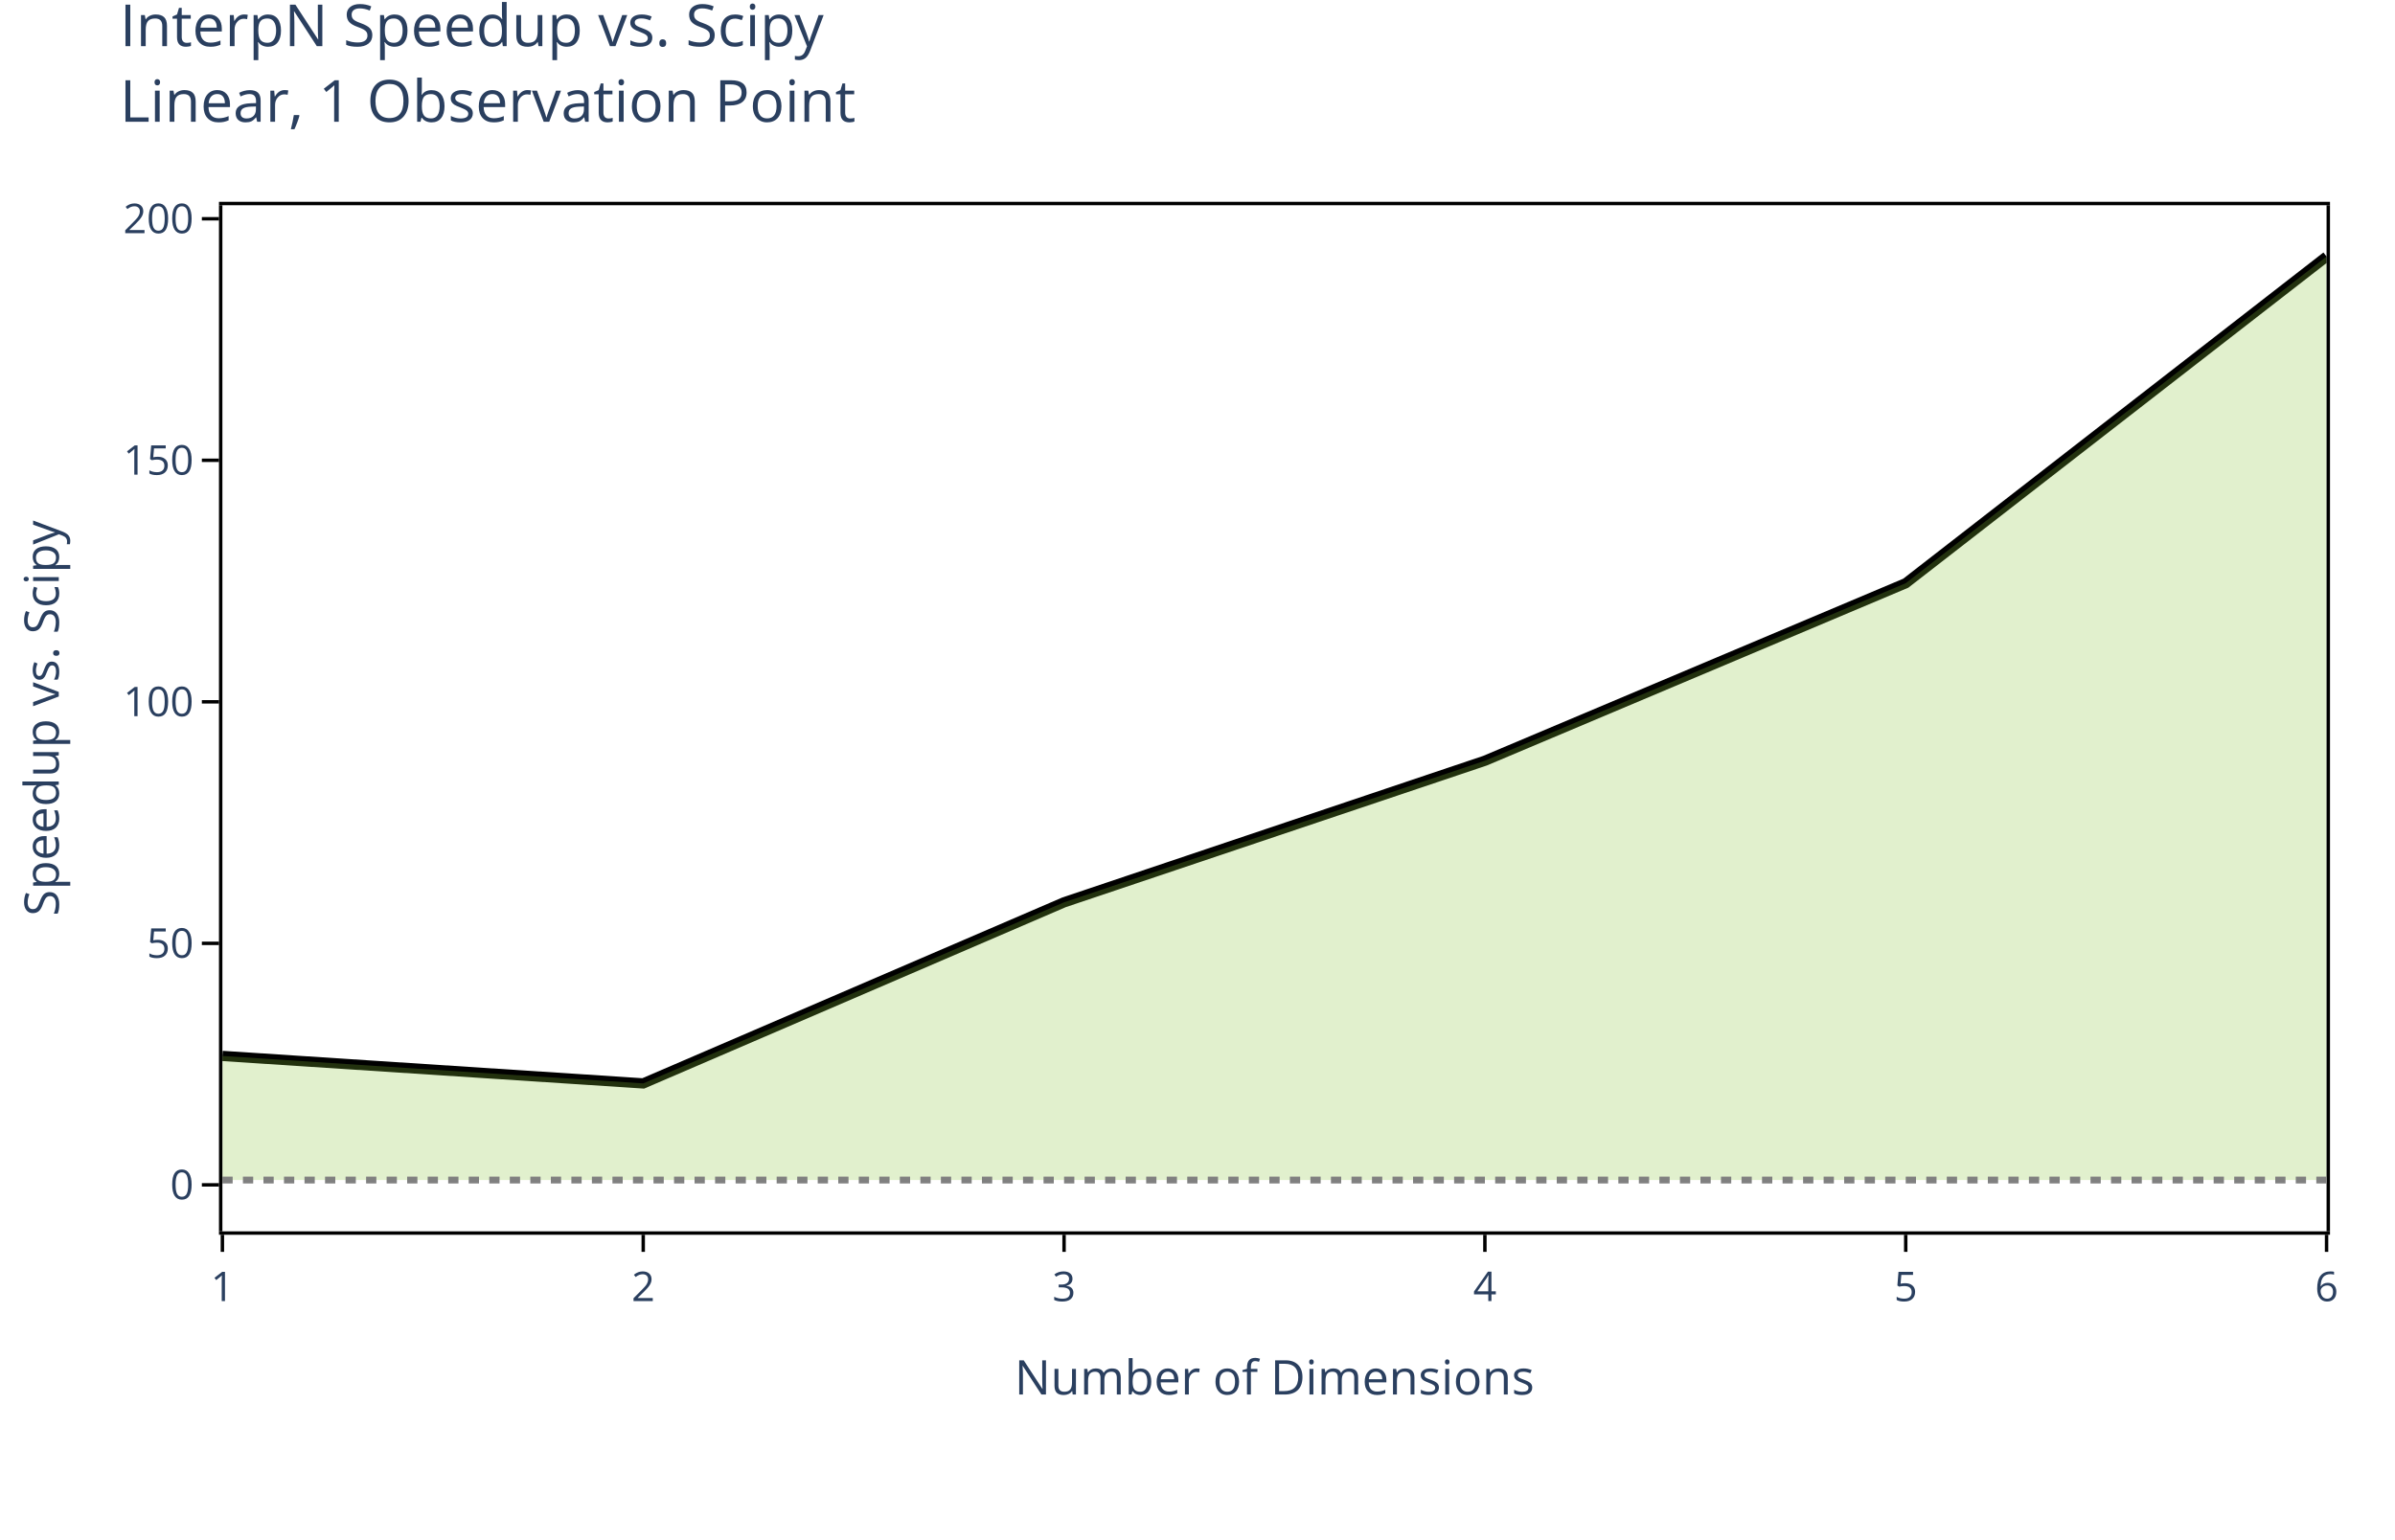
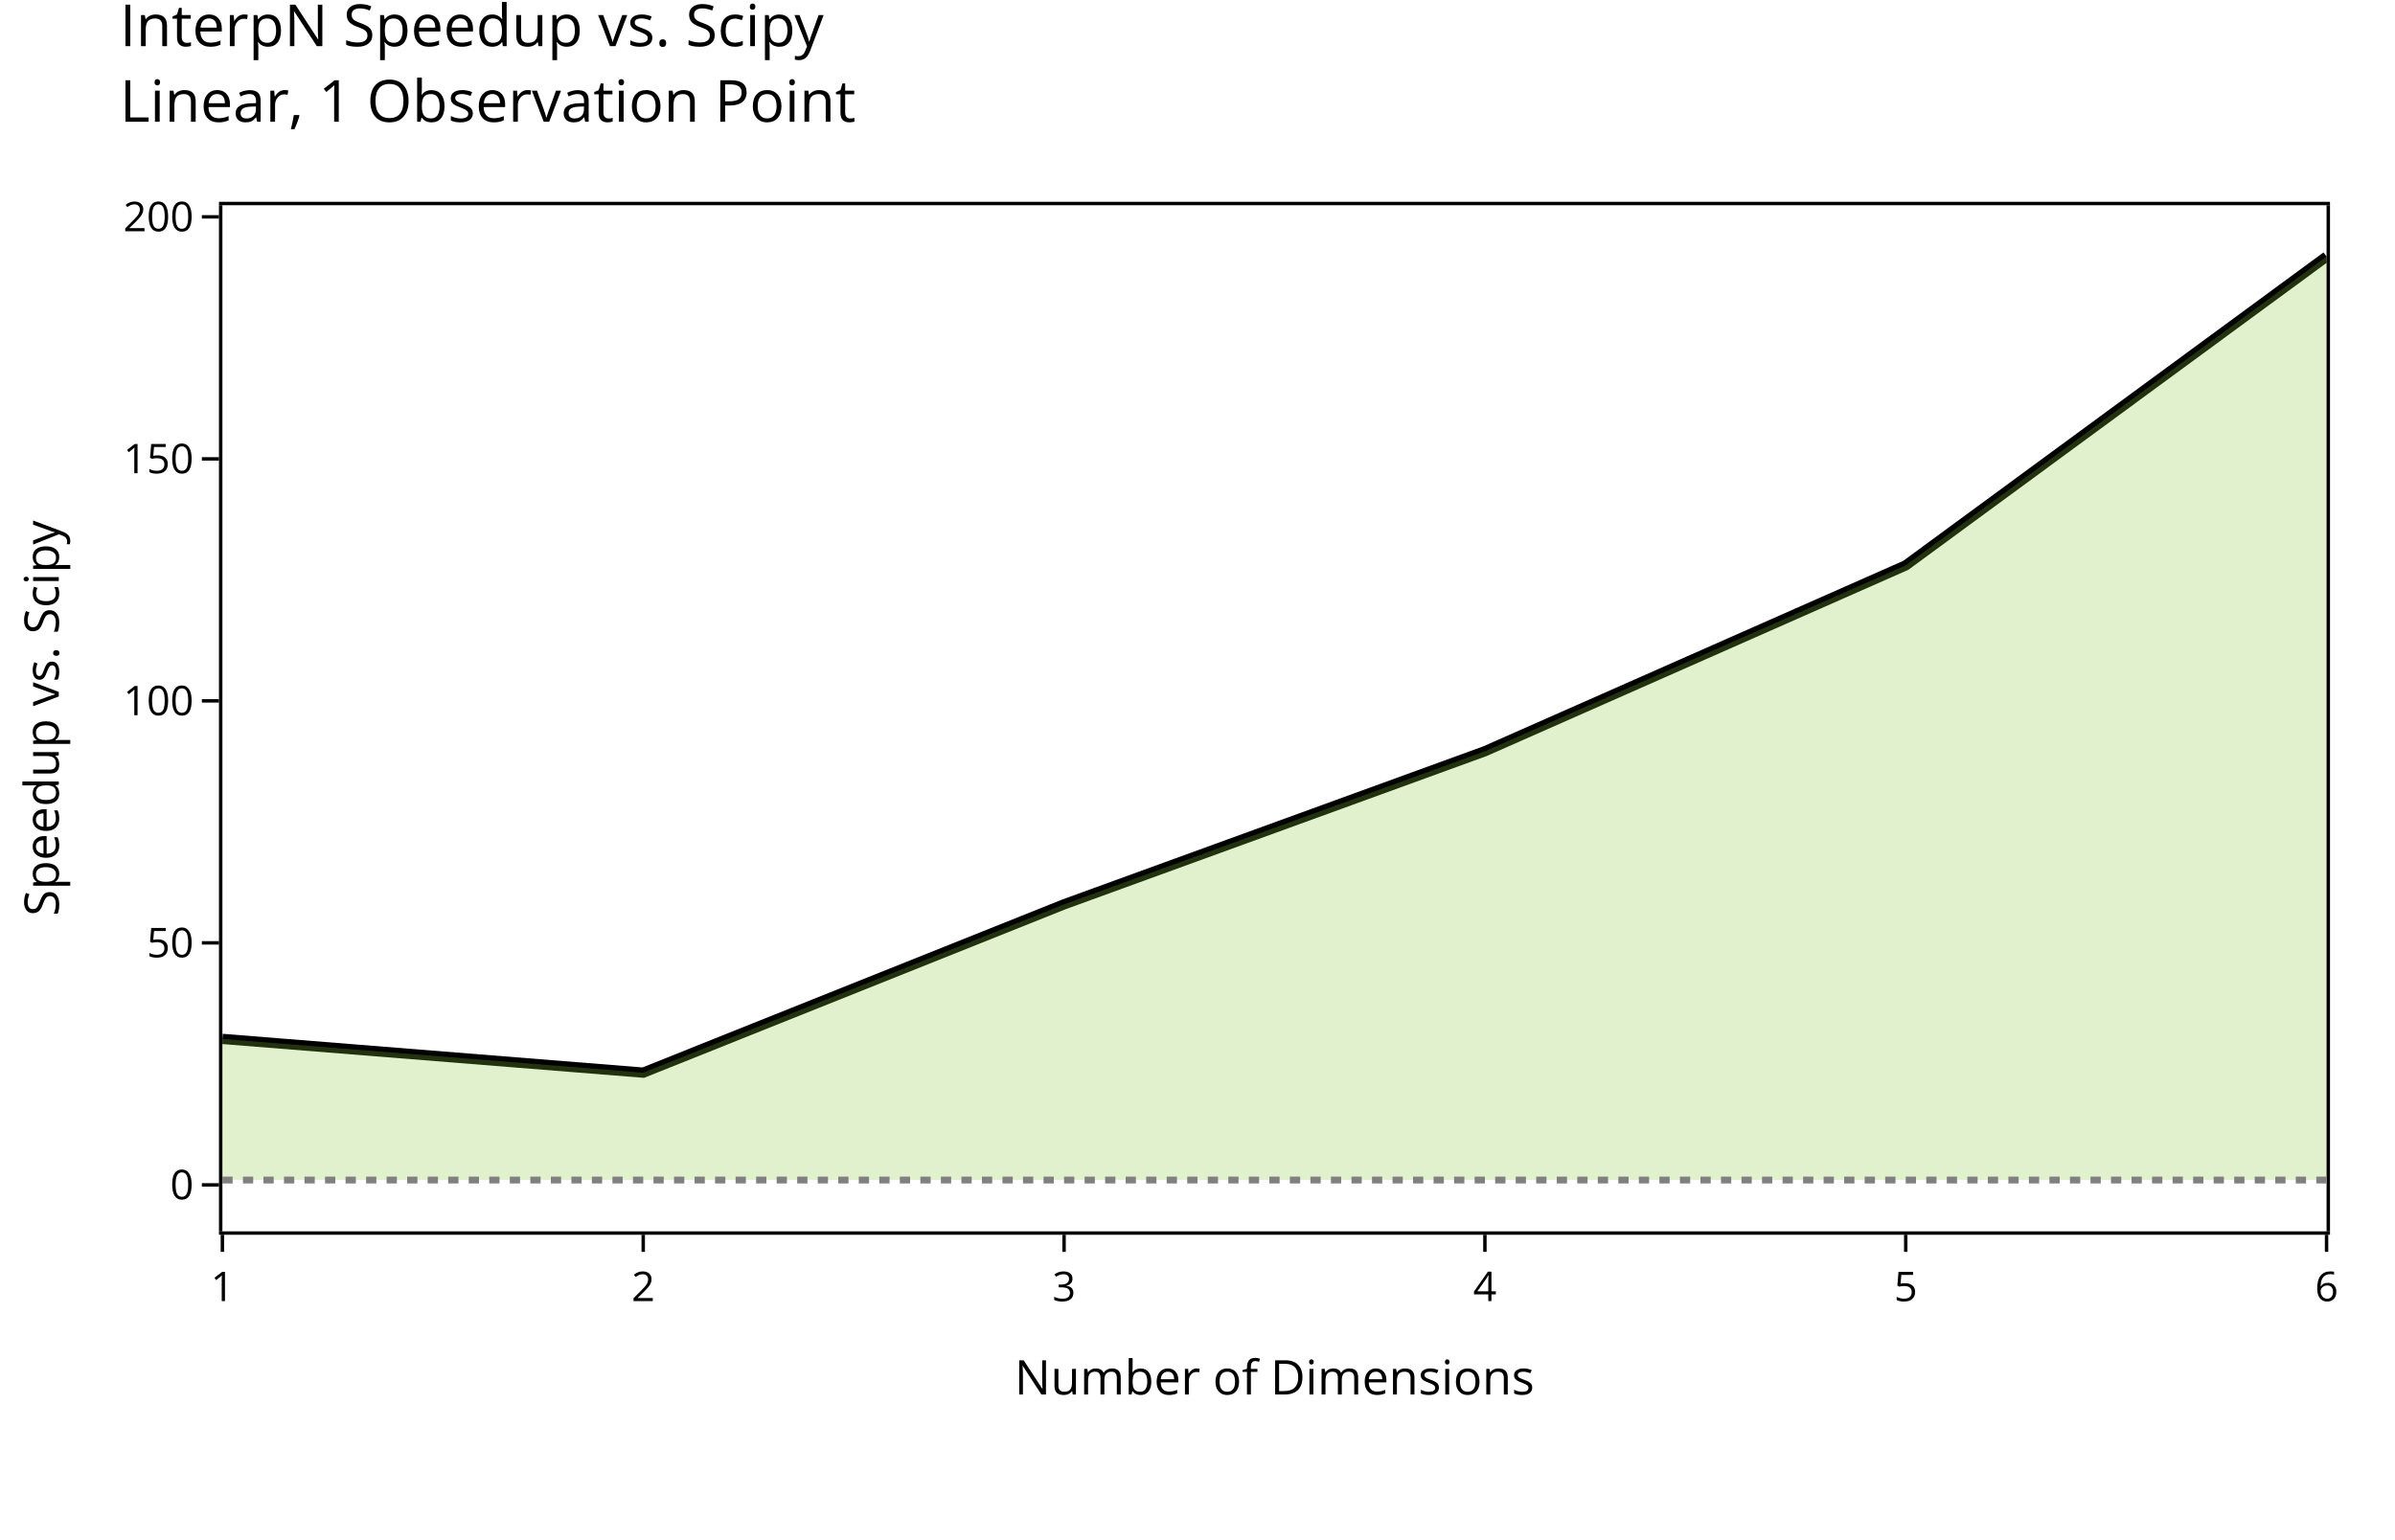
<svg xmlns="http://www.w3.org/2000/svg" class="main-svg" width="700" height="450" style="" viewBox="0 0 700 450">
  <rect x="0" y="0" width="700" height="450" style="fill: rgb(0, 0, 0); fill-opacity: 0;" />
-   <defs id="defs-fbecbe">
+   <defs id="defs-49d8e9">
    <g class="clips">
-       <clipPath id="clipfbecbexyplot" class="plotclip">
+       <clipPath id="clip49d8e9xyplot" class="plotclip">
        <rect width="615" height="300" />
      </clipPath>
-       <clipPath class="axesclip" id="clipfbecbex">
+       <clipPath class="axesclip" id="clip49d8e9x">
        <rect x="65" y="0" width="615" height="450" />
      </clipPath>
-       <clipPath class="axesclip" id="clipfbecbey">
+       <clipPath class="axesclip" id="clip49d8e9y">
        <rect x="0" y="60" width="700" height="300" />
      </clipPath>
-       <clipPath class="axesclip" id="clipfbecbexy">
+       <clipPath class="axesclip" id="clip49d8e9xy">
        <rect x="65" y="60" width="615" height="300" />
      </clipPath>
    </g>
    <g class="gradients" />
    <g class="patterns" />
  </defs>
  <g class="bglayer">
    <rect class="bg" x="65" y="60" width="615" height="300" style="fill: rgb(0, 0, 0); fill-opacity: 0; stroke-width: 0;" />
  </g>
  <g class="layer-below">
    <g class="imagelayer" />
    <g class="shapelayer" />
  </g>
  <g class="cartesianlayer">
    <g class="subplot xy">
      <g class="layer-subplot">
        <g class="shapelayer" />
        <g class="imagelayer" />
      </g>
      <g class="minor-gridlayer">
        <g class="x" />
        <g class="y" />
      </g>
      <g class="gridlayer">
        <g class="x" />
        <g class="y" />
      </g>
      <g class="zerolinelayer" />
      <g class="layer-between">
        <g class="shapelayer" />
        <g class="imagelayer" />
      </g>
      <path class="xlines-below" />
      <path class="ylines-below" />
      <g class="overlines-below" />
      <g class="xaxislayer-below" />
      <g class="yaxislayer-below" />
      <g class="overaxes-below" />
      <g class="overplot">
-         <g class="xy" transform="translate(65,60)" clip-path="url(#clipfbecbexyplot)">
+         <g class="xy" transform="translate(65,60)" clip-path="url(#clip49d8e9xyplot)">
          <g class="scatterlayer mlayer">
-             <g class="trace scatter tracebc815c" style="stroke-miterlimit: 2; opacity: 1;">
+             <g class="trace scatter trace95d349" style="stroke-miterlimit: 2; opacity: 1;">
              <g class="fills" />
              <g class="errorbars" />
              <g class="lines">
-                 <path class="js-line" d="M0,248.72L123,256.75L246,203.8L369,162.41L492,110.51L615,15" style="vector-effect: none; fill: none; stroke: rgb(0, 0, 0); stroke-opacity: 1; stroke-width: 3px; opacity: 1;" />
+                 <path class="js-line" d="M0,243.74L123,253.6L246,204.39L369,159.63L492,105.29L615,15" style="vector-effect: none; fill: none; stroke: rgb(0, 0, 0); stroke-opacity: 1; stroke-width: 3px; opacity: 1;" />
              </g>
              <g class="points" />
              <g class="text" />
            </g>
-             <g class="trace scatter trace01e16b" style="stroke-miterlimit: 2; opacity: 1;">
+             <g class="trace scatter tracee0c670" style="stroke-miterlimit: 2; opacity: 1;">
              <g class="fills">
                <g>
-                   <path class="js-fill" d="M0,248.72L123,256.75L246,203.8L369,162.41L492,110.51L615,15L615,285L0,285Z" style="fill: rgb(139, 196, 59); fill-opacity: 0.25; stroke-width: 0;" />
+                   <path class="js-fill" d="M0,243.74L123,253.6L246,204.39L369,159.63L492,105.29L615,15L615,285L0,285Z" style="fill: rgb(139, 196, 59); fill-opacity: 0.25; stroke-width: 0;" />
                </g>
              </g>
              <g class="errorbars" />
              <g class="lines">
-                 <path class="js-line" d="M0,248.72L123,256.75L246,203.8L369,162.41L492,110.51L615,15L615,285L0,285" style="vector-effect: none; fill: none; stroke: rgb(239, 85, 59); stroke-opacity: 1; stroke-width: 0px; opacity: 1;" />
+                 <path class="js-line" d="M0,243.74L123,253.6L246,204.39L369,159.63L492,105.29L615,15L615,285L0,285" style="vector-effect: none; fill: none; stroke: rgb(239, 85, 59); stroke-opacity: 1; stroke-width: 0px; opacity: 1;" />
              </g>
              <g class="points" />
              <g class="text" />
            </g>
          </g>
        </g>
      </g>
      <path class="xlines-above crisp" d="M64,360.5H681M64,59.5H681" style="fill: none; stroke-width: 1px; stroke: rgb(0, 0, 0); stroke-opacity: 1;" />
      <path class="ylines-above crisp" d="M64.5,60V360M680.5,60V360" style="fill: none; stroke-width: 1px; stroke: rgb(0, 0, 0); stroke-opacity: 1;" />
      <g class="overlines-above" />
      <g class="xaxislayer-above">
        <path class="xtick ticks crisp" d="M0,361v5" transform="translate(65,0)" style="stroke: rgb(0, 0, 0); stroke-opacity: 1; stroke-width: 1px;" />
        <path class="xtick ticks crisp" d="M0,361v5" transform="translate(188,0)" style="stroke: rgb(0, 0, 0); stroke-opacity: 1; stroke-width: 1px;" />
        <path class="xtick ticks crisp" d="M0,361v5" transform="translate(311,0)" style="stroke: rgb(0, 0, 0); stroke-opacity: 1; stroke-width: 1px;" />
        <path class="xtick ticks crisp" d="M0,361v5" transform="translate(434,0)" style="stroke: rgb(0, 0, 0); stroke-opacity: 1; stroke-width: 1px;" />
        <path class="xtick ticks crisp" d="M0,361v5" transform="translate(557,0)" style="stroke: rgb(0, 0, 0); stroke-opacity: 1; stroke-width: 1px;" />
        <path class="xtick ticks crisp" d="M0,361v5" transform="translate(680,0)" style="stroke: rgb(0, 0, 0); stroke-opacity: 1; stroke-width: 1px;" />
        <g class="xtick">
-           <text text-anchor="middle" x="0" y="380.4" transform="translate(65,0)" style="font-family: 'Open Sans', verdana, arial, sans-serif; font-size: 12px; fill: rgb(42, 63, 95); fill-opacity: 1; white-space: pre; opacity: 1;">1</text>
+           <text text-anchor="middle" x="0" y="380.4" transform="translate(65,0)" style="font-family: 'Open Sans', verdana, arial, sans-serif; font-size: 12px; fill: rgb(0, 0, 0); fill-opacity: 1; white-space: pre; opacity: 1;">1</text>
        </g>
        <g class="xtick">
-           <text text-anchor="middle" x="0" y="380.4" style="font-family: 'Open Sans', verdana, arial, sans-serif; font-size: 12px; fill: rgb(42, 63, 95); fill-opacity: 1; white-space: pre; opacity: 1;" transform="translate(188,0)">2</text>
+           <text text-anchor="middle" x="0" y="380.4" style="font-family: 'Open Sans', verdana, arial, sans-serif; font-size: 12px; fill: rgb(0, 0, 0); fill-opacity: 1; white-space: pre; opacity: 1;" transform="translate(188,0)">2</text>
        </g>
        <g class="xtick">
-           <text text-anchor="middle" x="0" y="380.4" style="font-family: 'Open Sans', verdana, arial, sans-serif; font-size: 12px; fill: rgb(42, 63, 95); fill-opacity: 1; white-space: pre; opacity: 1;" transform="translate(311,0)">3</text>
+           <text text-anchor="middle" x="0" y="380.4" style="font-family: 'Open Sans', verdana, arial, sans-serif; font-size: 12px; fill: rgb(0, 0, 0); fill-opacity: 1; white-space: pre; opacity: 1;" transform="translate(311,0)">3</text>
        </g>
        <g class="xtick">
-           <text text-anchor="middle" x="0" y="380.4" style="font-family: 'Open Sans', verdana, arial, sans-serif; font-size: 12px; fill: rgb(42, 63, 95); fill-opacity: 1; white-space: pre; opacity: 1;" transform="translate(434,0)">4</text>
+           <text text-anchor="middle" x="0" y="380.4" style="font-family: 'Open Sans', verdana, arial, sans-serif; font-size: 12px; fill: rgb(0, 0, 0); fill-opacity: 1; white-space: pre; opacity: 1;" transform="translate(434,0)">4</text>
        </g>
        <g class="xtick">
-           <text text-anchor="middle" x="0" y="380.4" style="font-family: 'Open Sans', verdana, arial, sans-serif; font-size: 12px; fill: rgb(42, 63, 95); fill-opacity: 1; white-space: pre; opacity: 1;" transform="translate(557,0)">5</text>
+           <text text-anchor="middle" x="0" y="380.4" style="font-family: 'Open Sans', verdana, arial, sans-serif; font-size: 12px; fill: rgb(0, 0, 0); fill-opacity: 1; white-space: pre; opacity: 1;" transform="translate(557,0)">5</text>
        </g>
        <g class="xtick">
-           <text text-anchor="middle" x="0" y="380.4" style="font-family: 'Open Sans', verdana, arial, sans-serif; font-size: 12px; fill: rgb(42, 63, 95); fill-opacity: 1; white-space: pre; opacity: 1;" transform="translate(680,0)">6</text>
+           <text text-anchor="middle" x="0" y="380.4" style="font-family: 'Open Sans', verdana, arial, sans-serif; font-size: 12px; fill: rgb(0, 0, 0); fill-opacity: 1; white-space: pre; opacity: 1;" transform="translate(680,0)">6</text>
        </g>
      </g>
      <g class="yaxislayer-above">
-         <path class="ytick ticks crisp" d="M64,0h-5" transform="translate(0,346.41)" style="stroke: rgb(0, 0, 0); stroke-opacity: 1; stroke-width: 1px;" />
-         <path class="ytick ticks crisp" d="M64,0h-5" transform="translate(0,275.8)" style="stroke: rgb(0, 0, 0); stroke-opacity: 1; stroke-width: 1px;" />
-         <path class="ytick ticks crisp" d="M64,0h-5" transform="translate(0,205.19)" style="stroke: rgb(0, 0, 0); stroke-opacity: 1; stroke-width: 1px;" />
-         <path class="ytick ticks crisp" d="M64,0h-5" transform="translate(0,134.57)" style="stroke: rgb(0, 0, 0); stroke-opacity: 1; stroke-width: 1px;" />
-         <path class="ytick ticks crisp" d="M64,0h-5" transform="translate(0,63.96)" style="stroke: rgb(0, 0, 0); stroke-opacity: 1; stroke-width: 1px;" />
+         <path class="ytick ticks crisp" d="M64,0h-5" transform="translate(0,346.42)" style="stroke: rgb(0, 0, 0); stroke-opacity: 1; stroke-width: 1px;" />
+         <path class="ytick ticks crisp" d="M64,0h-5" transform="translate(0,275.66)" style="stroke: rgb(0, 0, 0); stroke-opacity: 1; stroke-width: 1px;" />
+         <path class="ytick ticks crisp" d="M64,0h-5" transform="translate(0,204.91)" style="stroke: rgb(0, 0, 0); stroke-opacity: 1; stroke-width: 1px;" />
+         <path class="ytick ticks crisp" d="M64,0h-5" transform="translate(0,134.16)" style="stroke: rgb(0, 0, 0); stroke-opacity: 1; stroke-width: 1px;" />
+         <path class="ytick ticks crisp" d="M64,0h-5" transform="translate(0,63.4)" style="stroke: rgb(0, 0, 0); stroke-opacity: 1; stroke-width: 1px;" />
        <g class="ytick">
-           <text text-anchor="end" x="56.6" y="4.2" transform="translate(0,346.41)" style="font-family: 'Open Sans', verdana, arial, sans-serif; font-size: 12px; fill: rgb(42, 63, 95); fill-opacity: 1; white-space: pre; opacity: 1;">0</text>
+           <text text-anchor="end" x="56.6" y="4.2" transform="translate(0,346.42)" style="font-family: 'Open Sans', verdana, arial, sans-serif; font-size: 12px; fill: rgb(0, 0, 0); fill-opacity: 1; white-space: pre; opacity: 1;">0</text>
        </g>
        <g class="ytick">
-           <text text-anchor="end" x="56.6" y="4.2" style="font-family: 'Open Sans', verdana, arial, sans-serif; font-size: 12px; fill: rgb(42, 63, 95); fill-opacity: 1; white-space: pre; opacity: 1;" transform="translate(0,275.8)">50</text>
+           <text text-anchor="end" x="56.6" y="4.2" style="font-family: 'Open Sans', verdana, arial, sans-serif; font-size: 12px; fill: rgb(0, 0, 0); fill-opacity: 1; white-space: pre; opacity: 1;" transform="translate(0,275.66)">50</text>
        </g>
        <g class="ytick">
-           <text text-anchor="end" x="56.6" y="4.2" style="font-family: 'Open Sans', verdana, arial, sans-serif; font-size: 12px; fill: rgb(42, 63, 95); fill-opacity: 1; white-space: pre; opacity: 1;" transform="translate(0,205.19)">100</text>
+           <text text-anchor="end" x="56.6" y="4.2" style="font-family: 'Open Sans', verdana, arial, sans-serif; font-size: 12px; fill: rgb(0, 0, 0); fill-opacity: 1; white-space: pre; opacity: 1;" transform="translate(0,204.91)">100</text>
        </g>
        <g class="ytick">
-           <text text-anchor="end" x="56.6" y="4.2" style="font-family: 'Open Sans', verdana, arial, sans-serif; font-size: 12px; fill: rgb(42, 63, 95); fill-opacity: 1; white-space: pre; opacity: 1;" transform="translate(0,134.57)">150</text>
+           <text text-anchor="end" x="56.6" y="4.2" style="font-family: 'Open Sans', verdana, arial, sans-serif; font-size: 12px; fill: rgb(0, 0, 0); fill-opacity: 1; white-space: pre; opacity: 1;" transform="translate(0,134.16)">150</text>
        </g>
        <g class="ytick">
-           <text text-anchor="end" x="56.6" y="4.2" style="font-family: 'Open Sans', verdana, arial, sans-serif; font-size: 12px; fill: rgb(42, 63, 95); fill-opacity: 1; white-space: pre; opacity: 1;" transform="translate(0,63.96)">200</text>
+           <text text-anchor="end" x="56.6" y="4.2" style="font-family: 'Open Sans', verdana, arial, sans-serif; font-size: 12px; fill: rgb(0, 0, 0); fill-opacity: 1; white-space: pre; opacity: 1;" transform="translate(0,63.4)">200</text>
        </g>
      </g>
      <g class="overaxes-above" />
    </g>
  </g>
  <g class="polarlayer" />
  <g class="smithlayer" />
  <g class="ternarylayer" />
  <g class="geolayer" />
  <g class="funnelarealayer" />
  <g class="pielayer" />
  <g class="iciclelayer" />
  <g class="treemaplayer" />
  <g class="sunburstlayer" />
  <g class="glimages" />
-   <defs id="topdefs-fbecbe">
+   <defs id="topdefs-49d8e9">
    <g class="clips" />
  </defs>
  <g class="layer-above">
    <g class="imagelayer" />
    <g class="shapelayer">
-       <g class="shape-group" data-index="0" clip-path="url(#clipfbecbey)">
+       <g class="shape-group" data-index="0" clip-path="url(#clip49d8e9y)">
        <path data-index="0" fill-rule="evenodd" d="M65,345L680,345" style="opacity: 1; stroke: rgb(128, 128, 128); stroke-opacity: 1; fill: rgb(0, 0, 0); fill-opacity: 0; stroke-dasharray: 3px, 3px; stroke-width: 2px;" />
      </g>
    </g>
  </g>
  <g class="infolayer">
    <g class="g-gtitle">
-       <text class="gtitle" x="35" y="13.5" text-anchor="start" dy="0.7em" style="opacity: 1; font-family: 'Open Sans', verdana, arial, sans-serif; font-size: 17px; fill: rgb(42, 63, 95); fill-opacity: 1; white-space: pre;">
+       <text class="gtitle" x="35" y="13.5" text-anchor="start" dy="0.7em" style="opacity: 1; font-family: 'Open Sans', verdana, arial, sans-serif; font-size: 17px; fill: rgb(0, 0, 0); fill-opacity: 1; white-space: pre;">
        <tspan class="line" dy="0em" x="35" y="13.5">InterpN Speedup vs. Scipy</tspan>
        <tspan class="line" dy="1.3em" x="35" y="13.5">Linear, 1 Observation Point</tspan>
      </text>
    </g>
    <g class="g-xtitle">
-       <text class="xtitle" x="372.5" y="407.706" text-anchor="middle" style="opacity: 1; font-family: 'Open Sans', verdana, arial, sans-serif; font-size: 14px; fill: rgb(42, 63, 95); fill-opacity: 1; white-space: pre;">Number of Dimensions</text>
+       <text class="xtitle" x="372.5" y="407.706" text-anchor="middle" style="opacity: 1; font-family: 'Open Sans', verdana, arial, sans-serif; font-size: 14px; fill: rgb(0, 0, 0); fill-opacity: 1; white-space: pre;">Number of Dimensions</text>
    </g>
    <g class="g-ytitle">
-       <text class="ytitle" transform="rotate(-90,17.17813,210)" x="17.178" y="210" text-anchor="middle" style="opacity: 1; font-family: 'Open Sans', verdana, arial, sans-serif; font-size: 14px; fill: rgb(42, 63, 95); fill-opacity: 1; white-space: pre;">Speedup vs. Scipy</text>
+       <text class="ytitle" transform="rotate(-90,17.17813,210)" x="17.178" y="210" text-anchor="middle" style="opacity: 1; font-family: 'Open Sans', verdana, arial, sans-serif; font-size: 14px; fill: rgb(0, 0, 0); fill-opacity: 1; white-space: pre;">Speedup vs. Scipy</text>
    </g>
  </g>
</svg>
